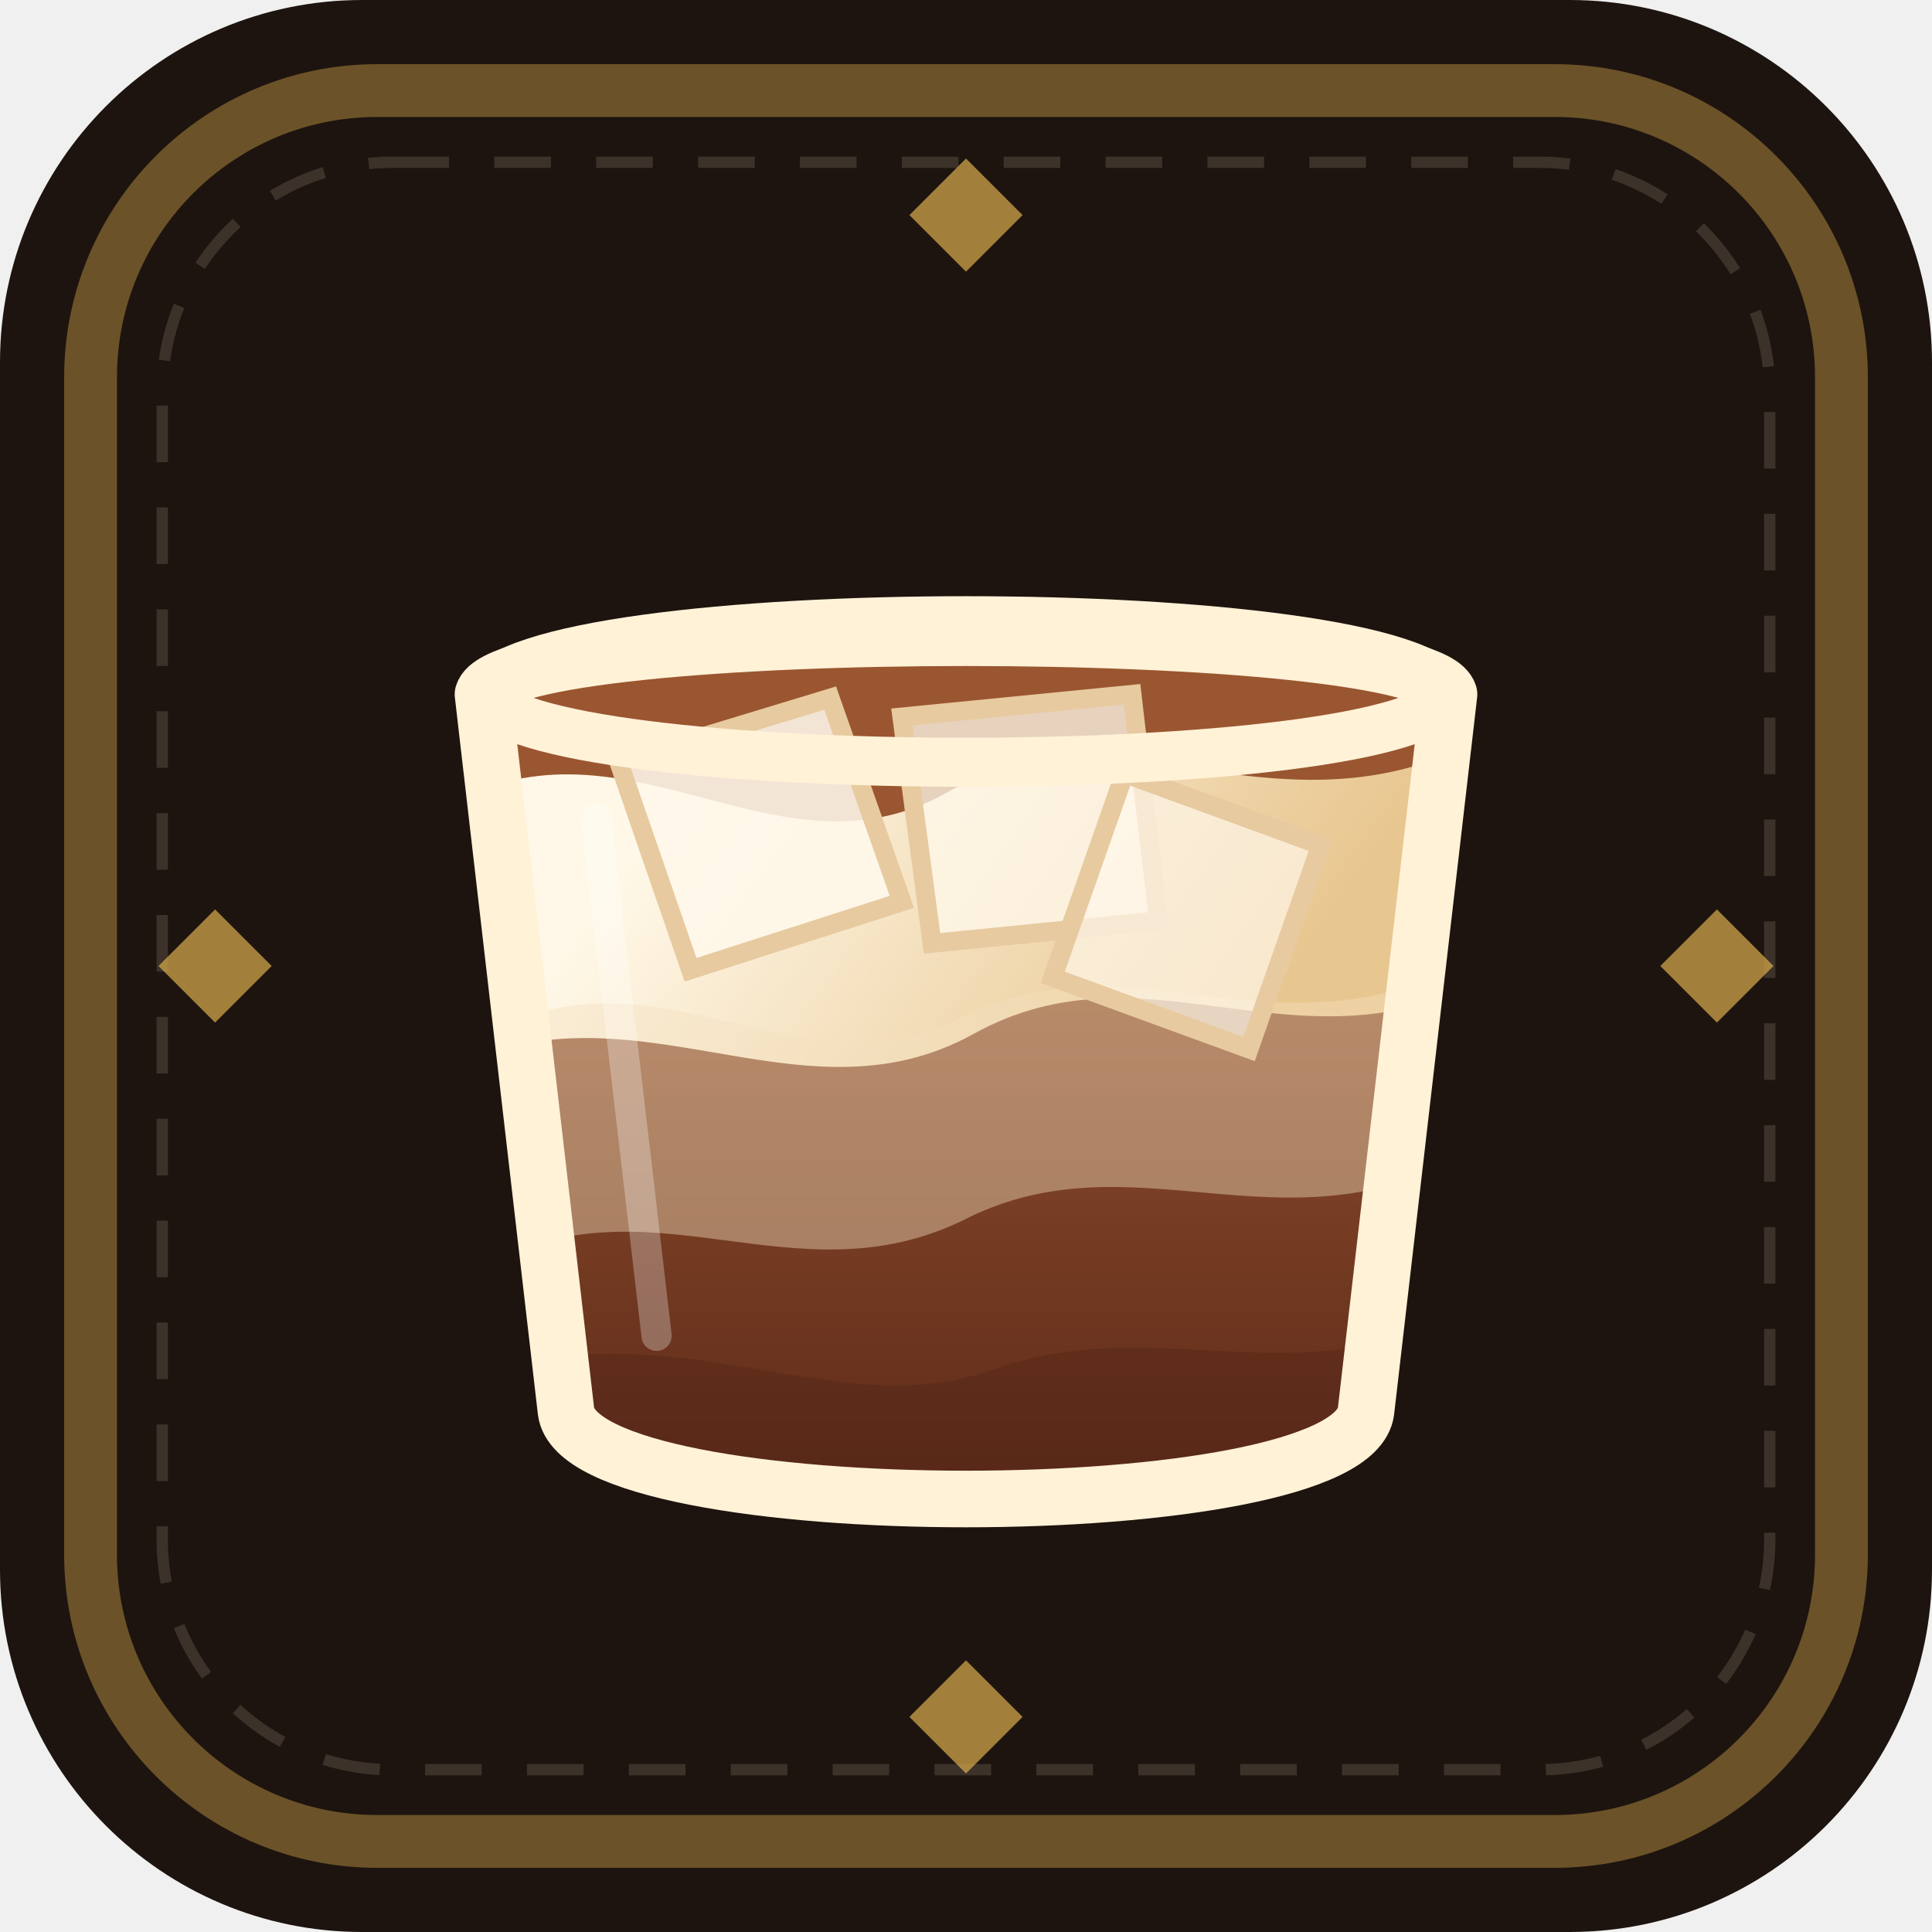
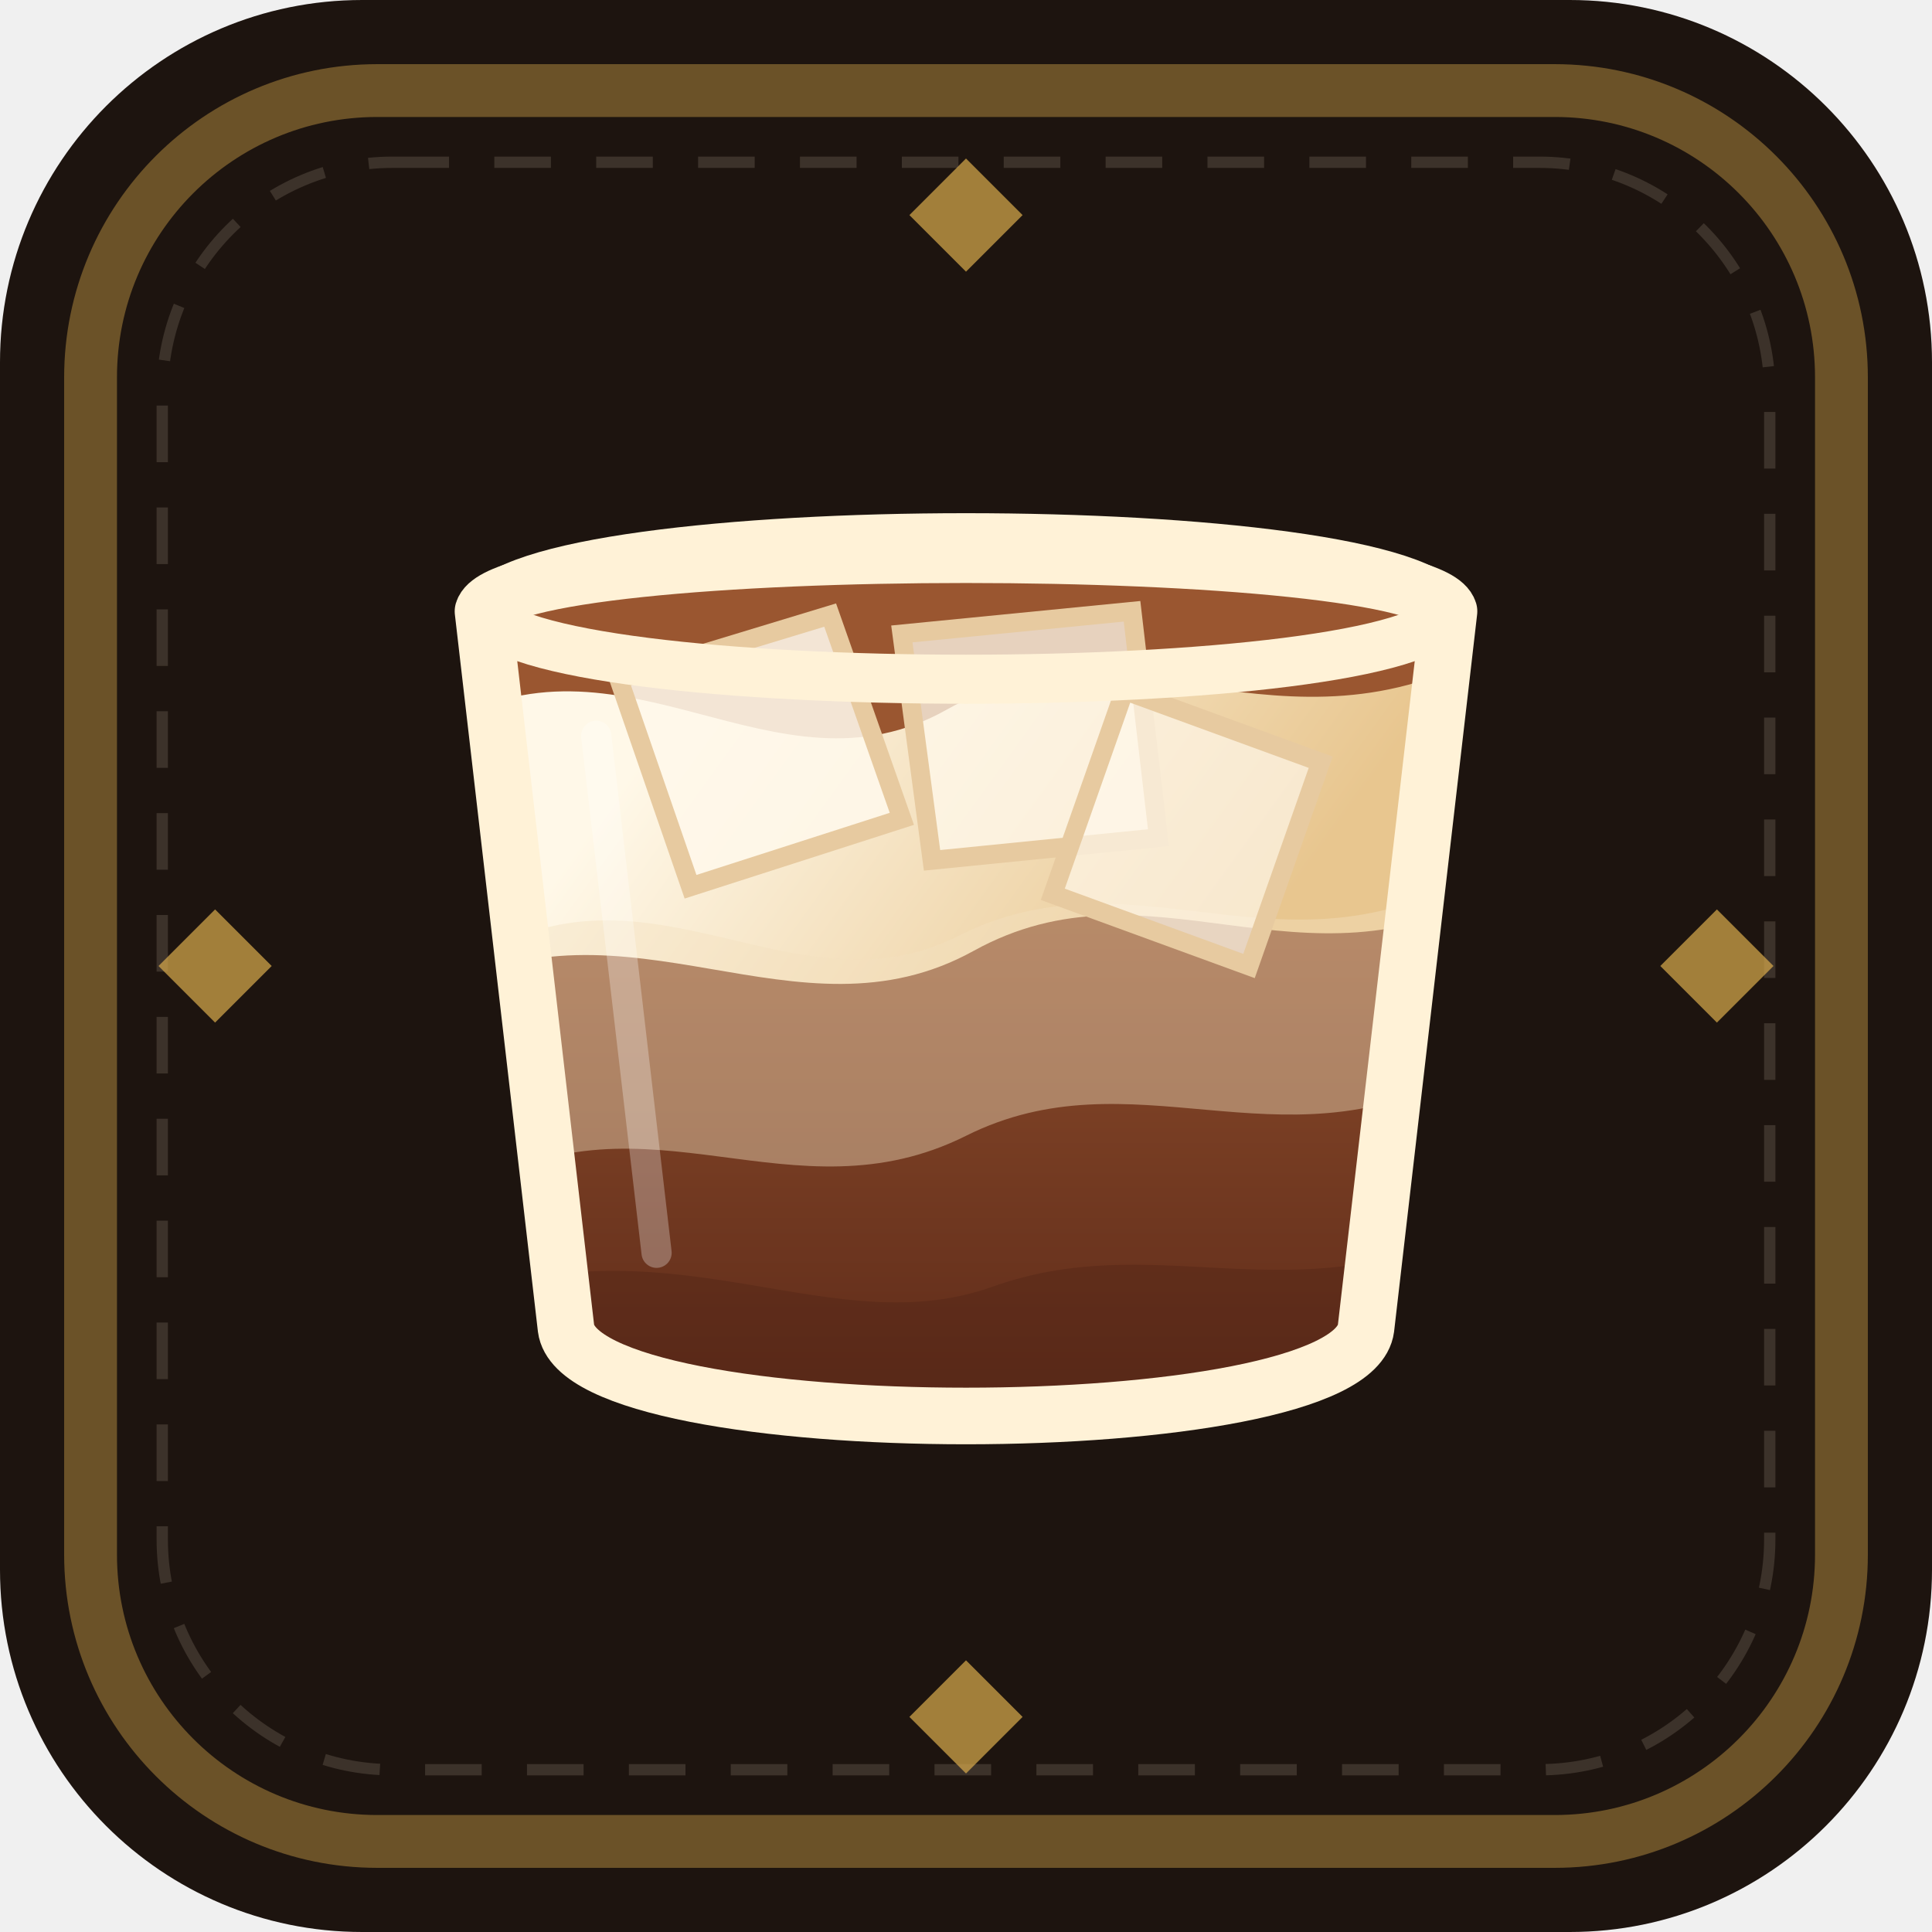
<svg xmlns="http://www.w3.org/2000/svg" width="512" height="512" viewBox="0 0 512 512" fill="none">
  <defs>
    <clipPath id="glass-clip">
      <path d="M128 184C134 164 378 164 384 184L362 374C358 405 154 405 150 374L128 184Z" />
    </clipPath>
    <linearGradient id="coffee" x1="256" y1="224" x2="256" y2="406" gradientUnits="userSpaceOnUse">
      <stop stop-color="#9A5630" />
      <stop offset="1" stop-color="#5A2818" />
    </linearGradient>
    <linearGradient id="cream" x1="188" y1="198" x2="318" y2="292" gradientUnits="userSpaceOnUse">
      <stop stop-color="#FFF8E8" />
      <stop offset="1" stop-color="#E8C68F" />
    </linearGradient>
  </defs>
  <rect width="512" height="512" rx="96" fill="#1D140F" />
  <rect x="24" y="24" width="464" height="464" rx="76" stroke="#D6A84B" stroke-width="14" stroke-opacity="0.42" />
  <rect x="43" y="43" width="426" height="426" rx="61" stroke="#FFF1D3" stroke-width="3" stroke-dasharray="15 12" stroke-opacity="0.14" />
  <path d="M256 42L271 57L256 72L241 57L256 42Z" fill="#D6A84B" fill-opacity="0.72" />
  <path d="M256 440L271 455L256 470L241 455L256 440Z" fill="#D6A84B" fill-opacity="0.72" />
  <path d="M42 256L57 241L72 256L57 271L42 256Z" fill="#D6A84B" fill-opacity="0.72" />
  <path d="M440 256L455 241L470 256L455 271L440 256Z" fill="#D6A84B" fill-opacity="0.72" />
-   <g clip-path="url(#glass-clip)">
-     <rect x="120" y="176" width="272" height="236" fill="url(#coffee)" />
-     <path d="M116 215C165 185 205 236 251 210C297 184 340 226 396 194V258C345 287 305 248 258 274C211 300 166 257 116 285V215Z" fill="url(#cream)" />
-     <path d="M126 276C172 247 211 292 254 270C300 247 337 281 386 256V307C339 332 300 301 256 323C210 346 171 310 126 337V276Z" fill="#F3DFC0" fill-opacity="0.42" />
-     <path d="M124 365C180 346 221 378 263 363C305 348 339 369 385 350V417H124V365Z" fill="#4A2115" fill-opacity="0.32" />
-     <g fill="#FFF9EB" stroke="#E7CAA0" stroke-width="5">
-       <path d="M164 202L220 185L239 239L183 257L164 202Z" fill-opacity="0.88" />
-       <path d="M239 190L300 184L307 244L247 250L239 190Z" fill-opacity="0.76" />
-       <path d="M298 205L350 224L331 278L279 259L298 205Z" fill-opacity="0.68" />
+   <g transform="translate(0 -22)">
+     <g clip-path="url(#glass-clip)">
+       <rect x="120" y="176" width="272" height="236" fill="url(#coffee)" />
+       <path d="M116 215C165 185 205 236 251 210C297 184 340 226 396 194V258C345 287 305 248 258 274C211 300 166 257 116 285V215Z" fill="url(#cream)" />
+       <path d="M126 276C172 247 211 292 254 270C300 247 337 281 386 256V307C339 332 300 301 256 323C210 346 171 310 126 337V276Z" fill="#F3DFC0" fill-opacity="0.42" />
+       <path d="M124 365C180 346 221 378 263 363C305 348 339 369 385 350V417H124V365Z" fill="#4A2115" fill-opacity="0.32" />
+       <g fill="#FFF9EB" stroke="#E7CAA0" stroke-width="5">
+         <path d="M164 202L220 185L239 239L183 257L164 202Z" fill-opacity="0.88" />
+         <path d="M239 190L300 184L307 244L247 250L239 190Z" fill-opacity="0.76" />
+         <path d="M298 205L350 224L331 278L279 259L298 205Z" fill-opacity="0.68" />
+       </g>
    </g>
+     <path d="M128 184C134 164 378 164 384 184L362 374C358 405 154 405 150 374L128 184Z" stroke="#FFF2D7" stroke-width="15" stroke-linejoin="round" />
+     <path d="M128 184C139 158 373 158 384 184C373 208 139 208 128 184Z" stroke="#FFF2D7" stroke-width="13" stroke-linejoin="round" />
+     <path d="M158 217L174 354" stroke="white" stroke-width="8" stroke-linecap="round" stroke-opacity="0.28" />
  </g>
-   <path d="M128 184C134 164 378 164 384 184L362 374C358 405 154 405 150 374L128 184Z" stroke="#FFF2D7" stroke-width="15" stroke-linejoin="round" />
-   <path d="M128 184C139 158 373 158 384 184C373 208 139 208 128 184Z" stroke="#FFF2D7" stroke-width="13" stroke-linejoin="round" />
-   <path d="M158 217L174 354" stroke="white" stroke-width="8" stroke-linecap="round" stroke-opacity="0.28" />
</svg>
